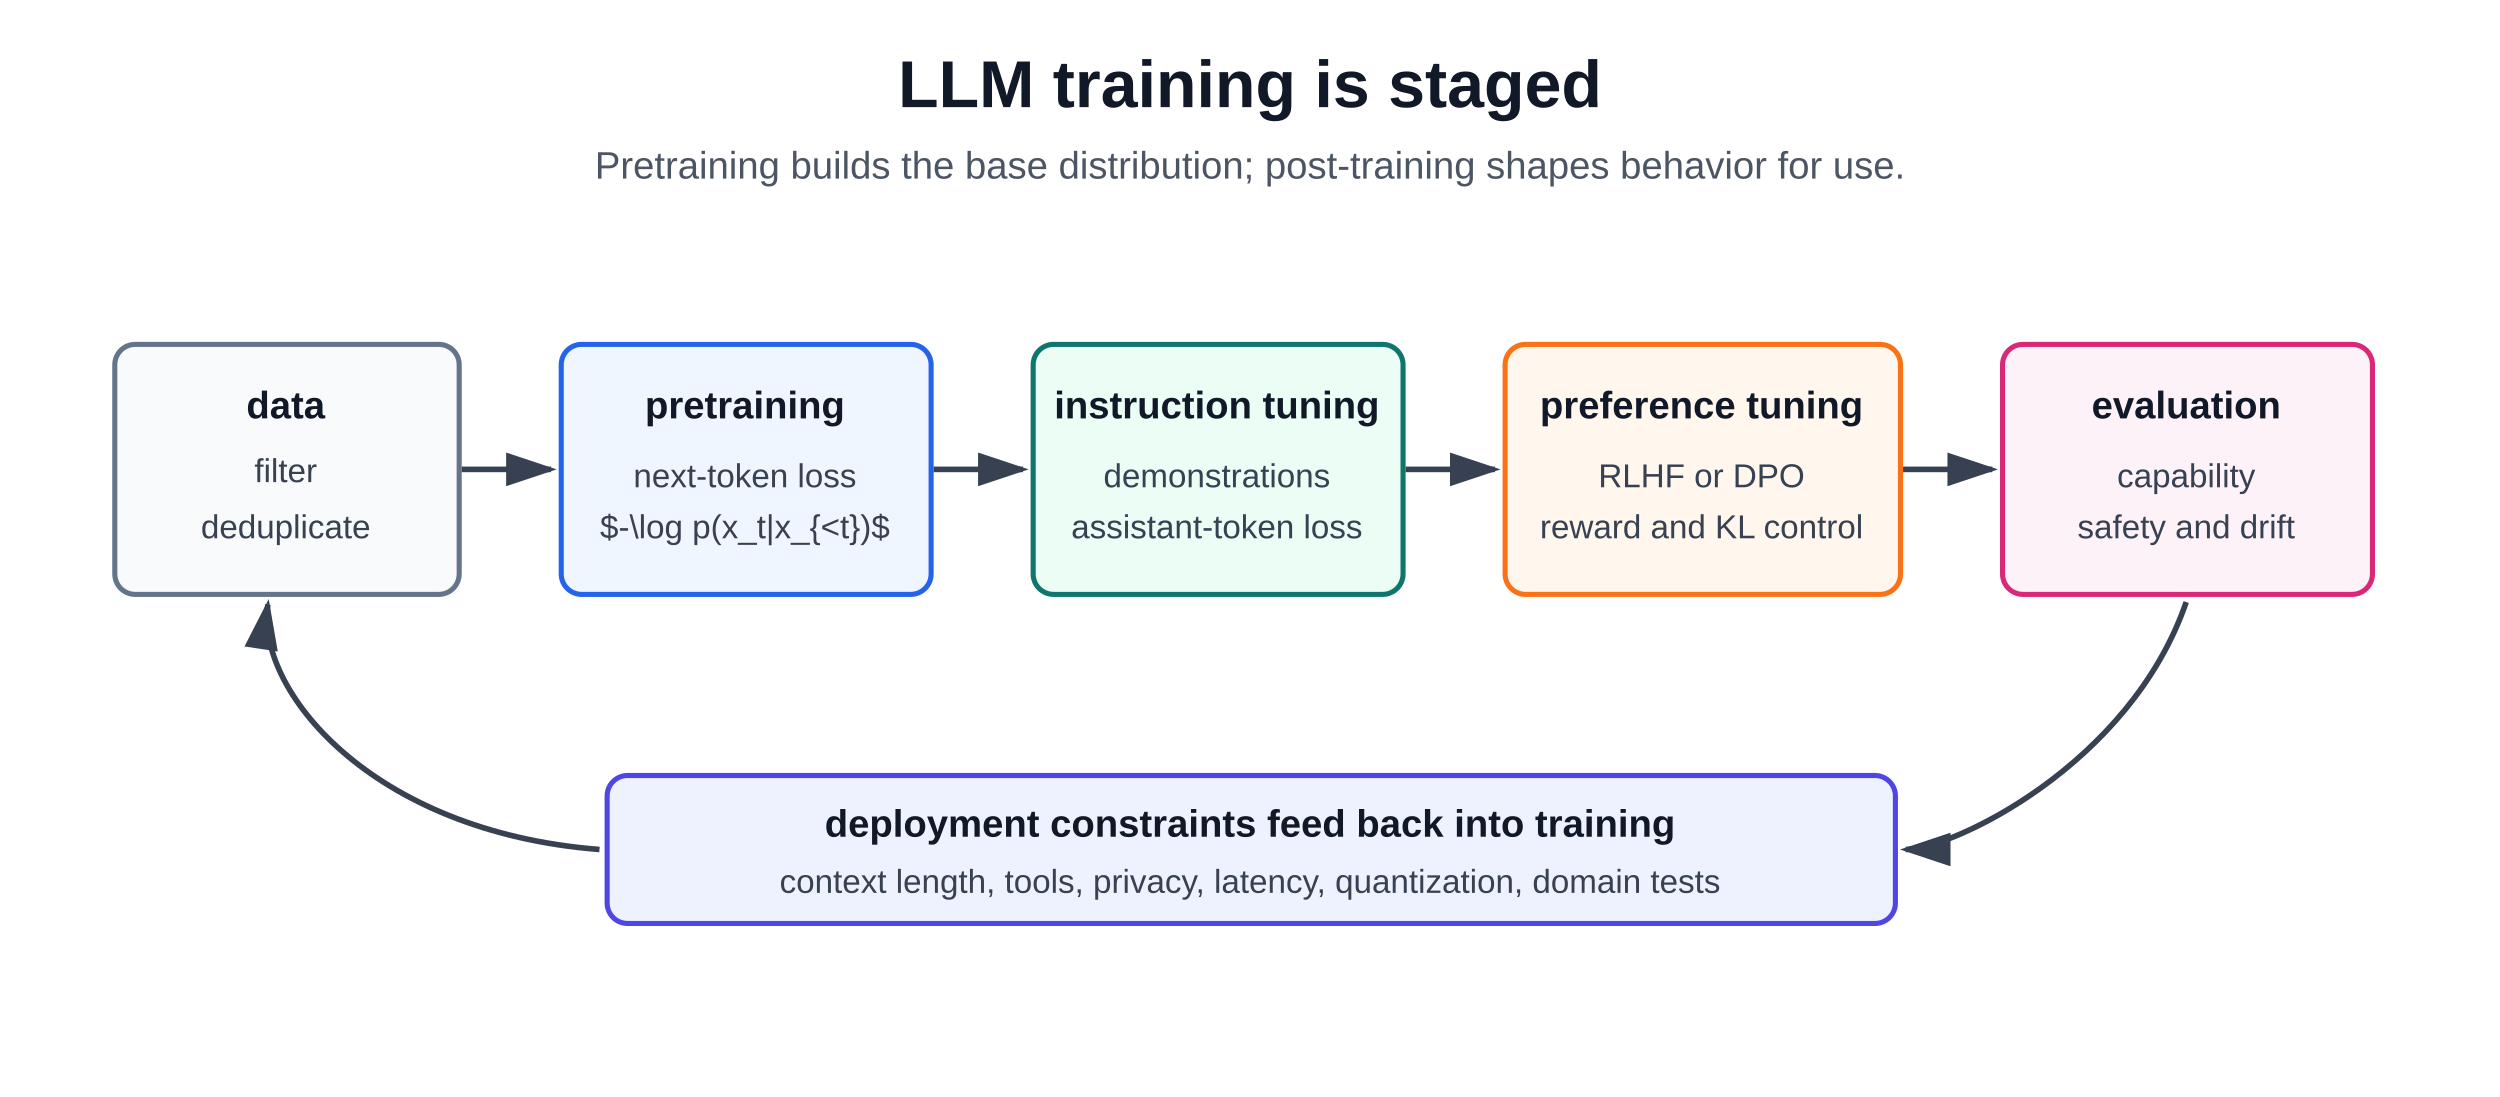
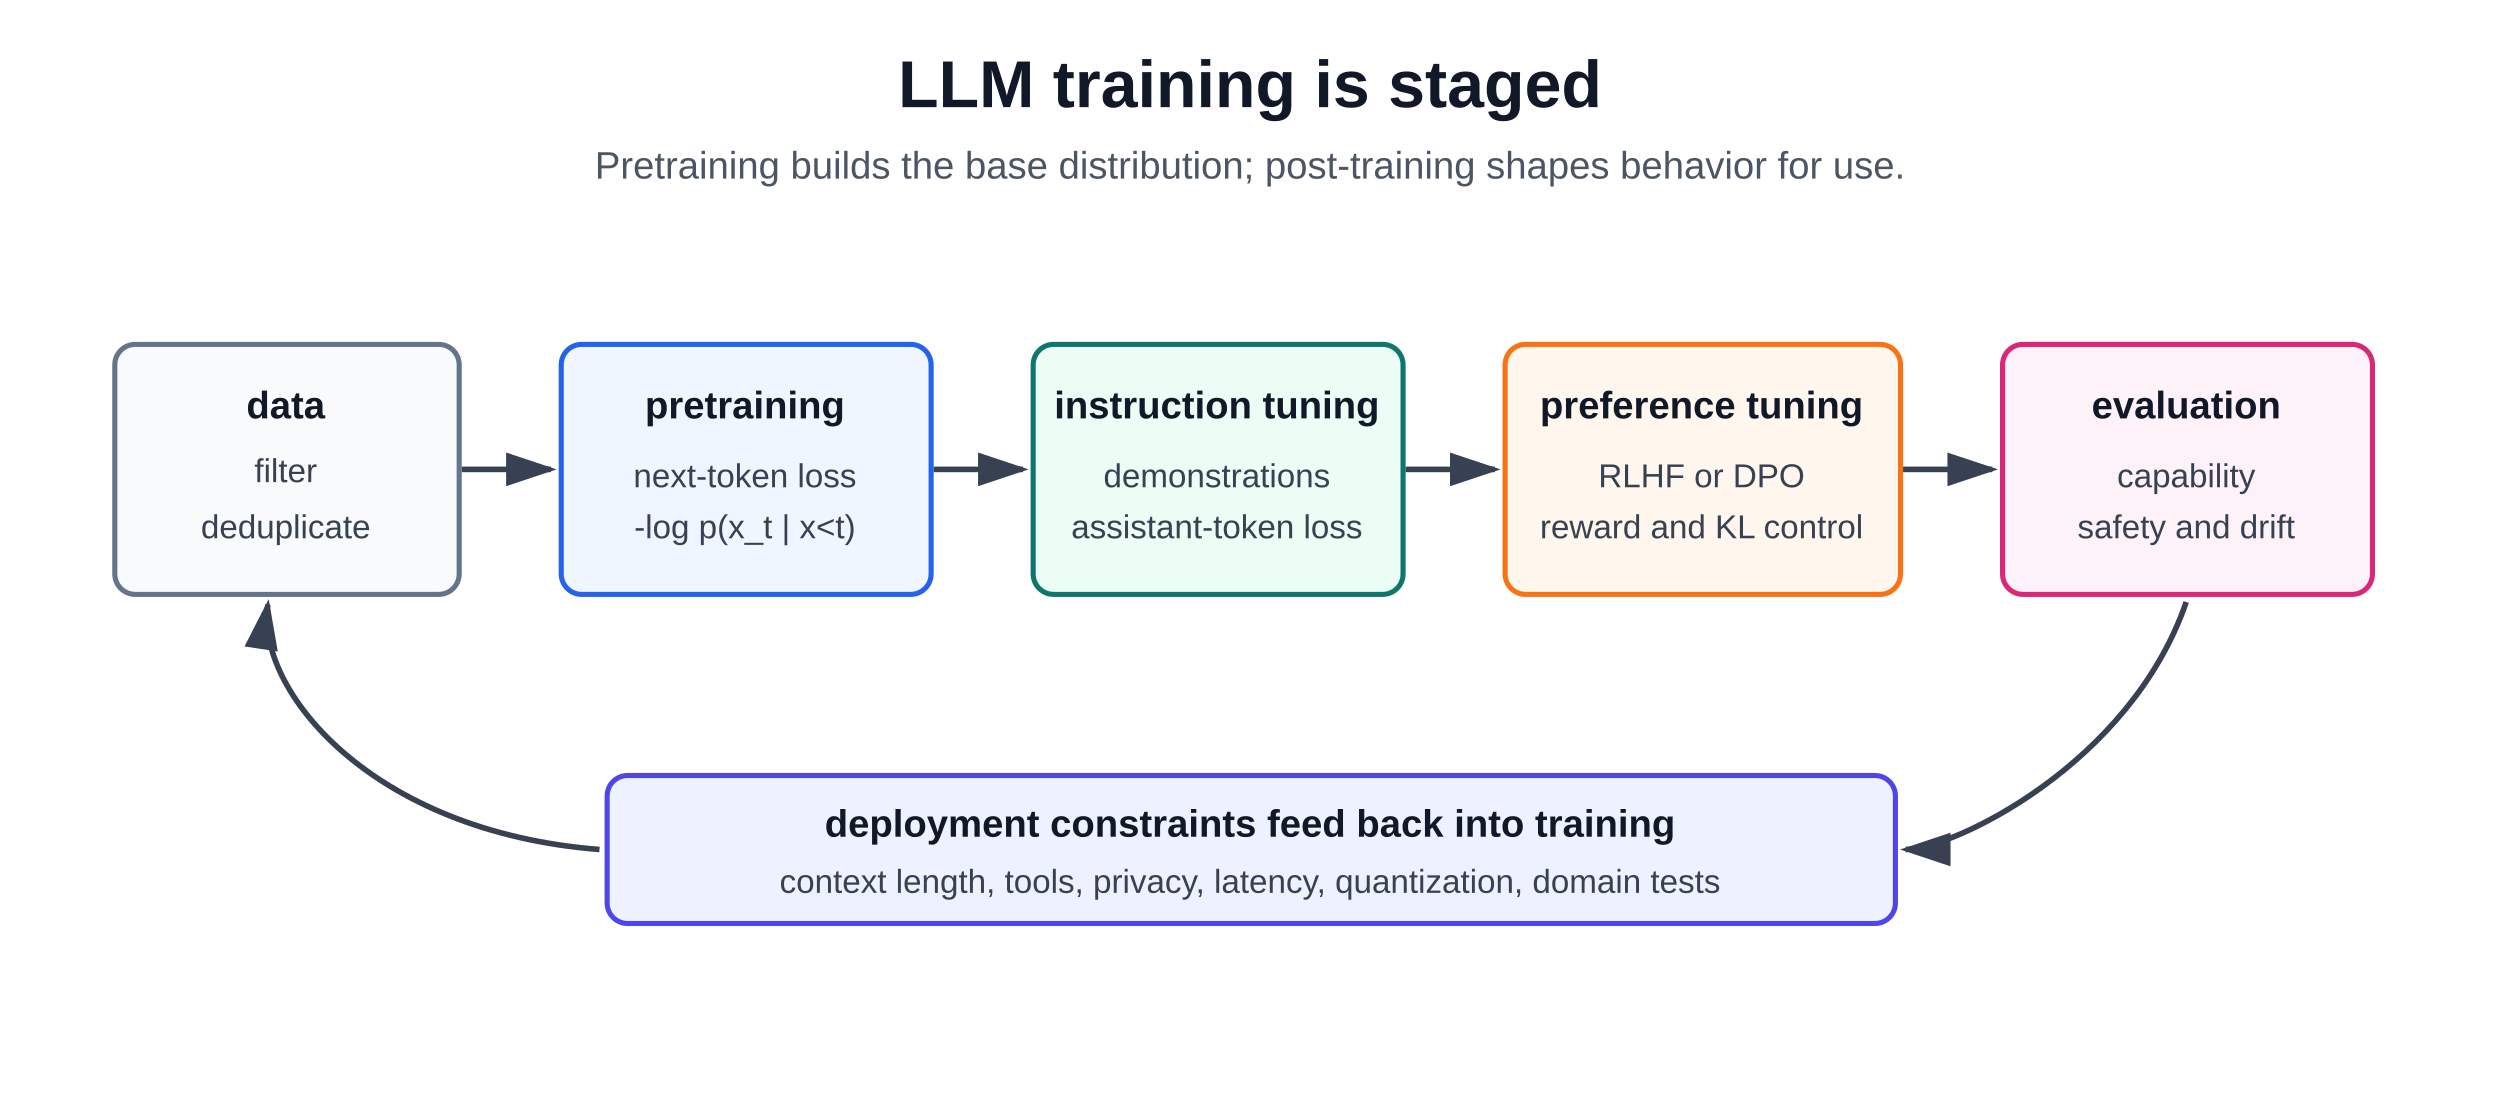
<svg xmlns="http://www.w3.org/2000/svg" width="980" height="430" viewBox="0 0 980 430" role="img" aria-labelledby="title desc">
  <rect width="980" height="430" fill="transparent" />
  <defs>
    <marker id="arrow" markerWidth="10" markerHeight="10" refX="8" refY="3" orient="auto" markerUnits="strokeWidth">
      <path d="M0,0 L0,6 L9,3 z" fill="#374151" />
    </marker>
  </defs>
  <text x="490" y="42" text-anchor="middle" font-family="Arial, sans-serif" font-size="26" font-weight="700" fill="#111827">LLM training is staged</text>
  <text x="490" y="70" text-anchor="middle" font-family="Arial, sans-serif" font-size="15" fill="#4b5563">Pretraining builds the base distribution; post-training shapes behavior for use.</text>
  <g font-family="Arial, sans-serif">
    <rect x="45" y="135" width="135" height="98" rx="8" fill="#f8fafc" stroke="#64748b" stroke-width="2" />
    <text x="112" y="164" text-anchor="middle" font-size="15" font-weight="700" fill="#111827">data</text>
    <text x="112" y="189" text-anchor="middle" font-size="13" fill="#374151">filter</text>
    <text x="112" y="211" text-anchor="middle" font-size="13" fill="#374151">deduplicate</text>
    <rect x="220" y="135" width="145" height="98" rx="8" fill="#eff6ff" stroke="#2563eb" stroke-width="2" />
    <text x="292" y="164" text-anchor="middle" font-size="15" font-weight="700" fill="#111827">pretraining</text>
    <text x="292" y="191" text-anchor="middle" font-size="13" fill="#374151">next-token loss</text>
-     <text x="292" y="211" text-anchor="middle" font-size="13" fill="#374151">$-\log p(x_t|x_{&lt;t})$</text>
+     <text x="292" y="211" text-anchor="middle" font-size="13" fill="#374151">-log p(x_t | x&lt;t)</text>
    <rect x="405" y="135" width="145" height="98" rx="8" fill="#ecfdf5" stroke="#0f766e" stroke-width="2" />
    <text x="477" y="164" text-anchor="middle" font-size="15" font-weight="700" fill="#111827">instruction tuning</text>
    <text x="477" y="191" text-anchor="middle" font-size="13" fill="#374151">demonstrations</text>
    <text x="477" y="211" text-anchor="middle" font-size="13" fill="#374151">assistant-token loss</text>
    <rect x="590" y="135" width="155" height="98" rx="8" fill="#fff7ed" stroke="#f97316" stroke-width="2" />
    <text x="667" y="164" text-anchor="middle" font-size="15" font-weight="700" fill="#111827">preference tuning</text>
    <text x="667" y="191" text-anchor="middle" font-size="13" fill="#374151">RLHF or DPO</text>
    <text x="667" y="211" text-anchor="middle" font-size="13" fill="#374151">reward and KL control</text>
    <rect x="785" y="135" width="145" height="98" rx="8" fill="#fdf2f8" stroke="#db2777" stroke-width="2" />
    <text x="857" y="164" text-anchor="middle" font-size="15" font-weight="700" fill="#111827">evaluation</text>
    <text x="857" y="191" text-anchor="middle" font-size="13" fill="#374151">capability</text>
    <text x="857" y="211" text-anchor="middle" font-size="13" fill="#374151">safety and drift</text>
    <rect x="238" y="304" width="505" height="58" rx="8" fill="#eef2ff" stroke="#4f46e5" stroke-width="2" />
    <text x="490" y="328" text-anchor="middle" font-size="15" font-weight="700" fill="#111827">deployment constraints feed back into training</text>
    <text x="490" y="350" text-anchor="middle" font-size="13" fill="#374151">context length, tools, privacy, latency, quantization, domain tests</text>
    <g stroke="#374151" stroke-width="2.2" fill="none" marker-end="url(#arrow)">
      <path d="M181 184 L216 184" />
      <path d="M366 184 L401 184" />
      <path d="M551 184 L586 184" />
      <path d="M746 184 L781 184" />
      <path d="M857 236 C835 300 765 333 747 333" />
      <path d="M235 333 C145 326 100 270 105 237" />
    </g>
  </g>
</svg>
